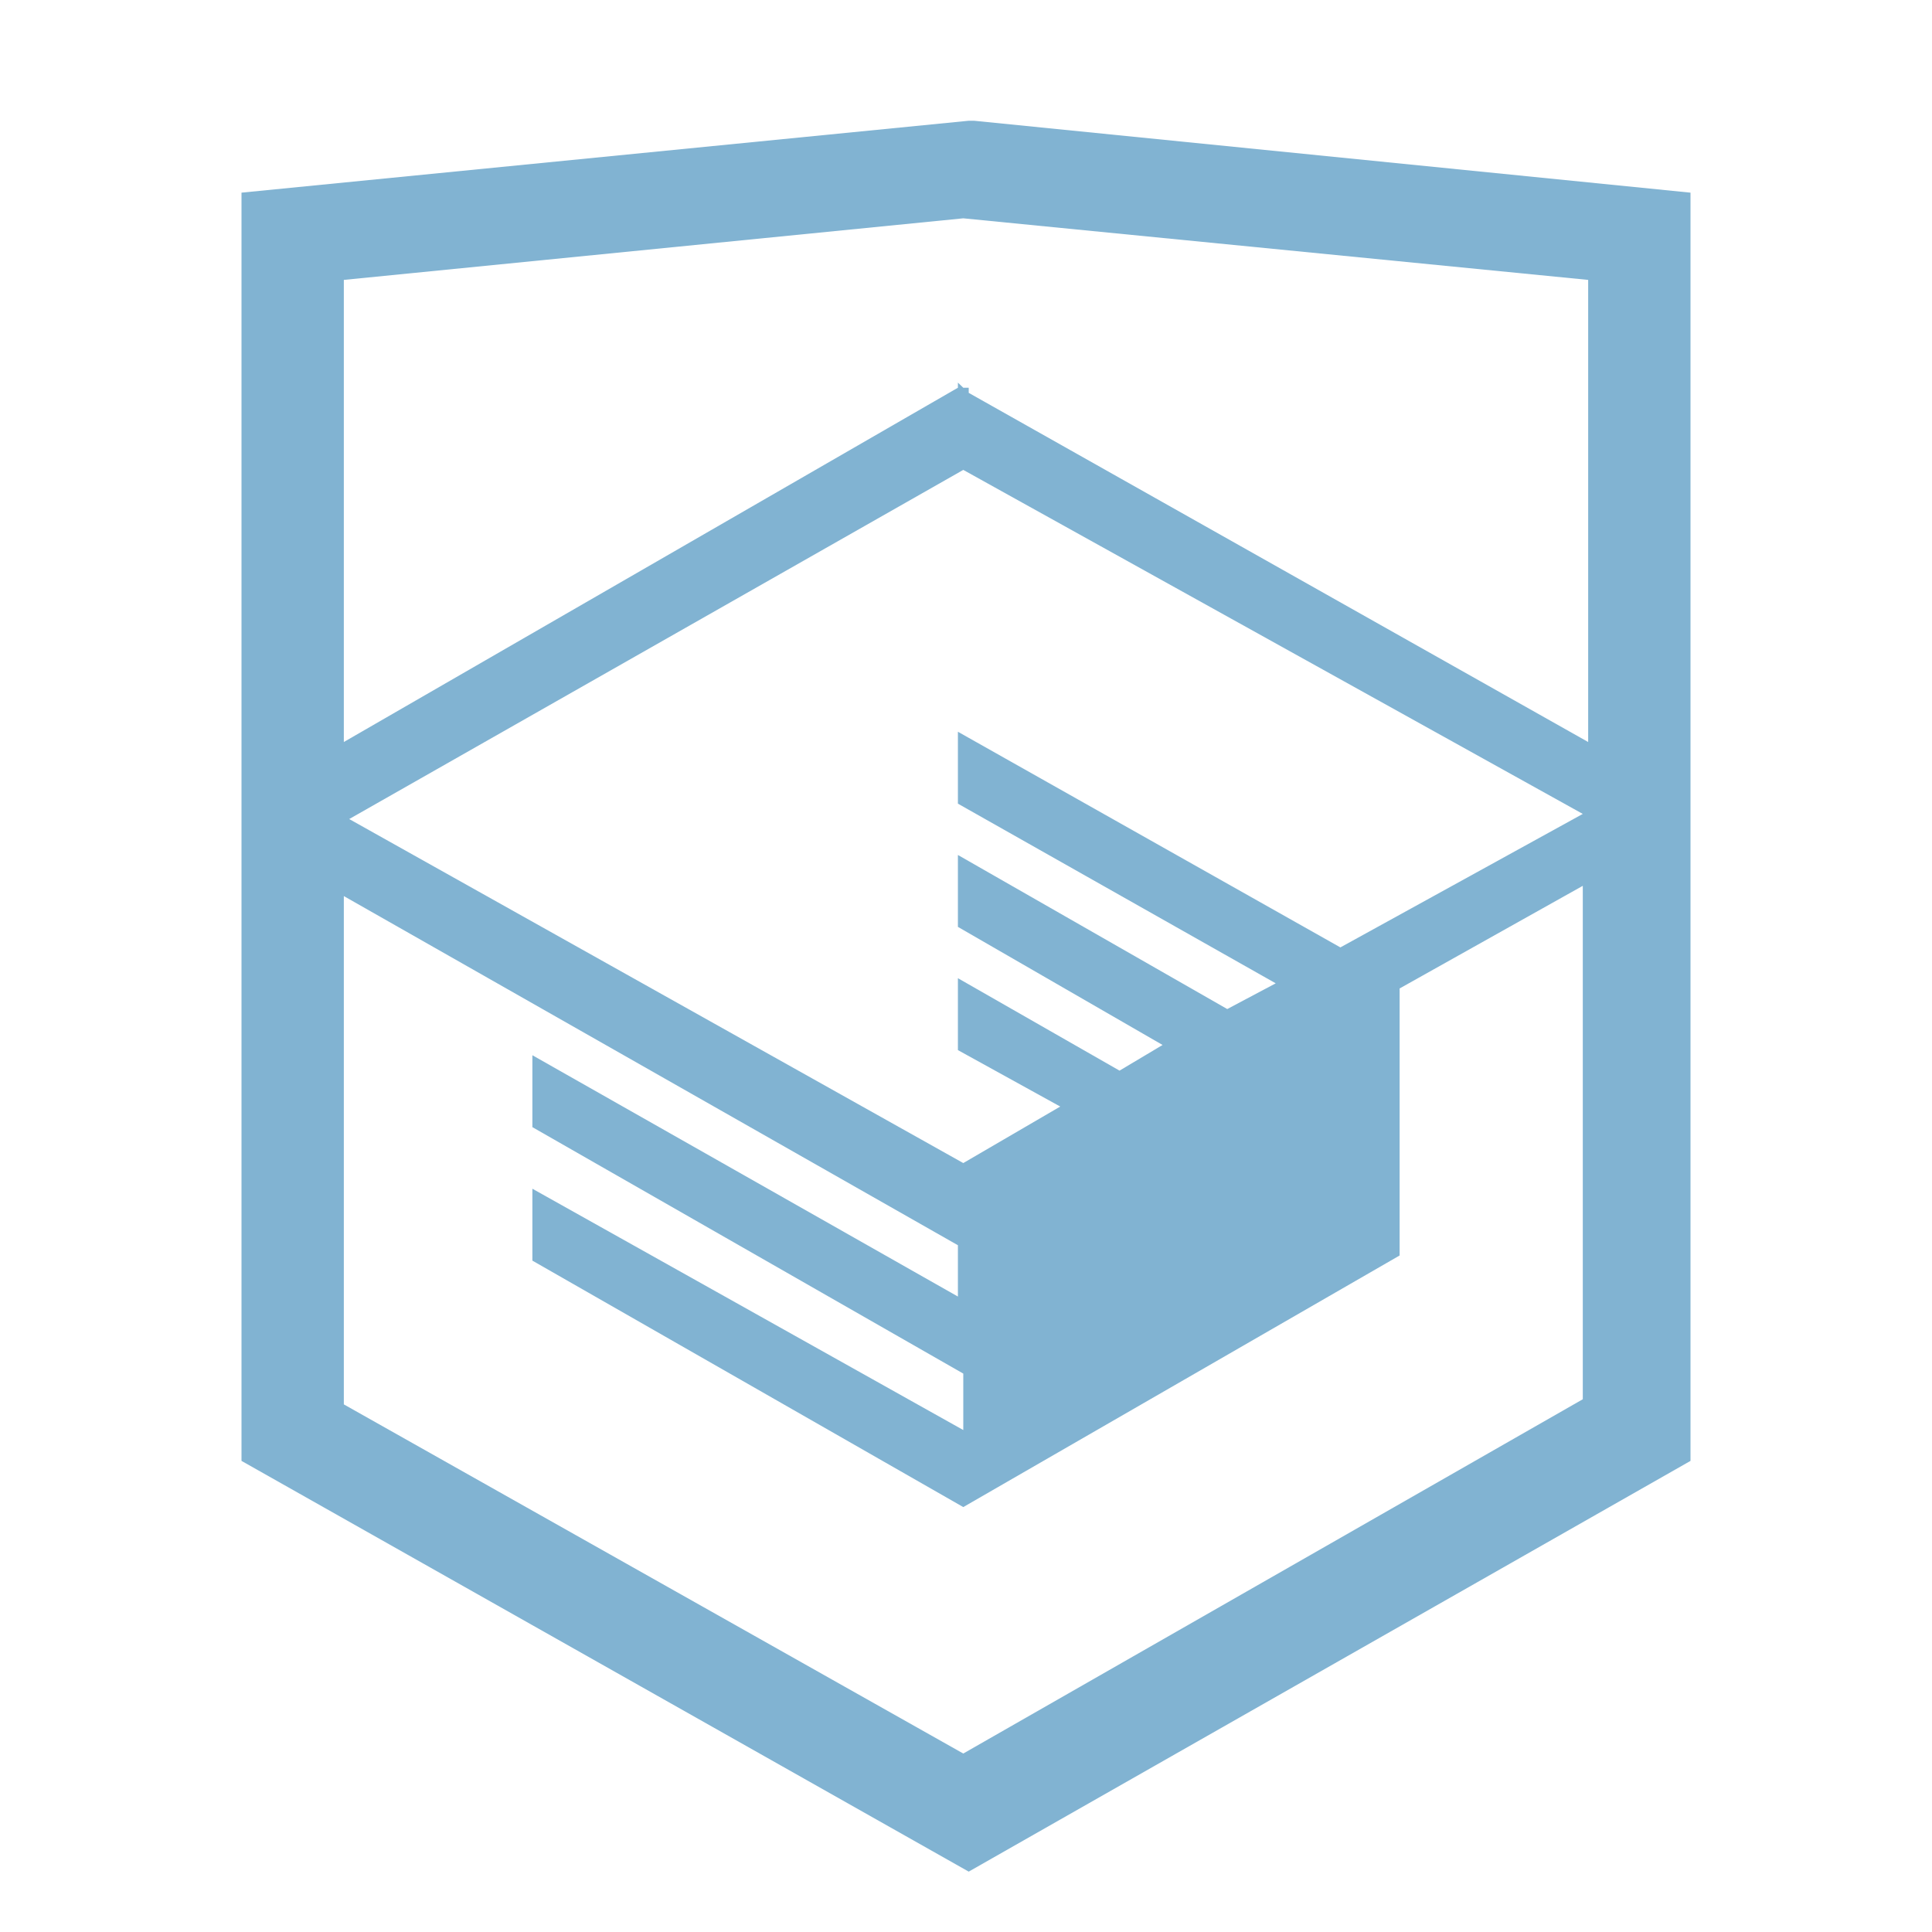
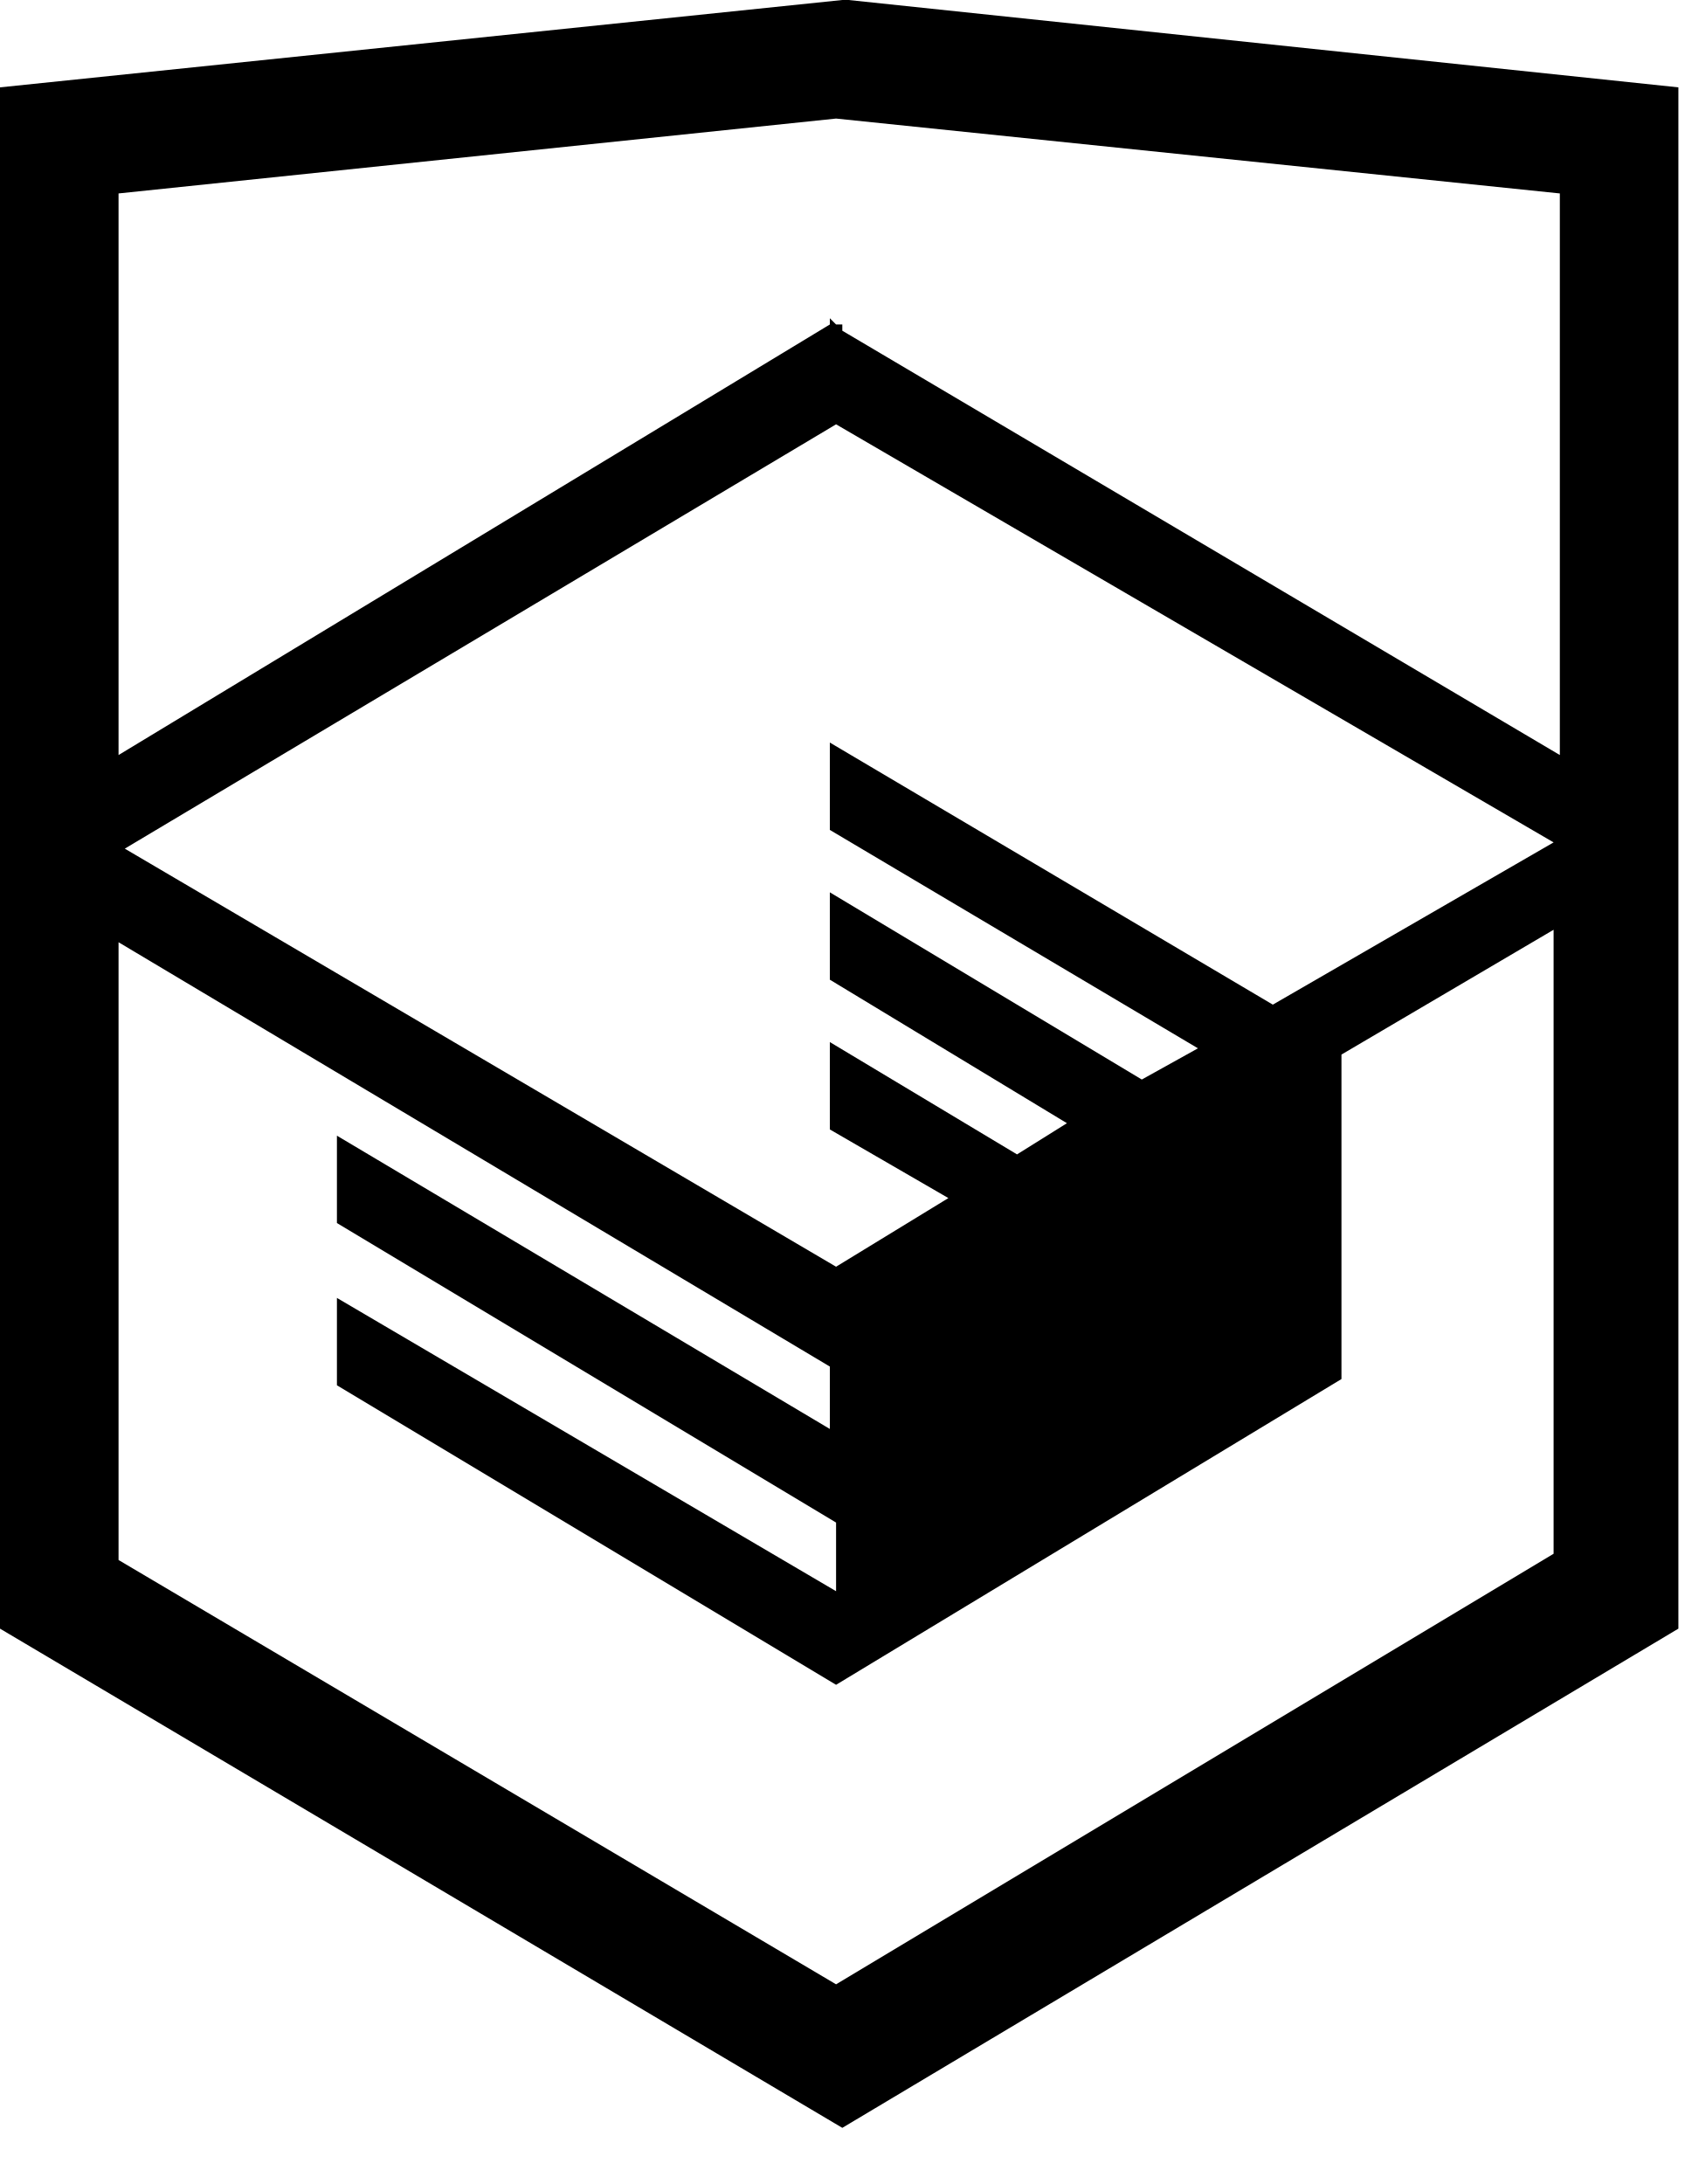
- <svg xmlns="http://www.w3.org/2000/svg" width="32" height="32" viewBox="0 0 32 32" fill="none">
-   <path d="M16.134 2H16.045L4 3.191V24.197L16.045 31L28 24.197V3.191L16.134 2ZM26.305 12.29L16.045 6.507V6.422H15.955L15.866 6.337V6.422L5.695 12.29V4.636L15.955 3.616L26.305 4.636V12.29ZM15.955 7.783L26.216 13.481L22.201 15.692L15.866 12.12V13.311L21.13 16.287L20.327 16.713L15.866 14.161V15.352L19.256 17.308L18.543 17.733L15.866 16.202V17.393L17.561 18.328L15.955 19.264L5.784 13.566L15.955 7.783ZM5.695 14.842L15.866 20.625V21.475L8.818 17.478V18.669L15.955 22.751V23.686L8.818 19.689V20.88L15.955 24.962L23.182 20.795V16.372L26.216 14.672V23.176L15.955 29.044L5.695 23.261V14.842Z" fill="#81B3D2" />
+ <svg xmlns="http://www.w3.org/2000/svg" width="27" height="35" viewBox="0 0 27 35" fill="none">
+   <path d="M13.6 0H13.5L0 1.4V26.1L13.5 34.1L26.9 26.1V1.4L13.6 0ZM25 12.1L13.5 5.3V5.2H13.4L13.3 5.1V5.2L1.9 12.1V3.1L13.4 1.9L25 3.1V12.1ZM13.4 6.8L24.9 13.5L20.4 16.1L13.3 11.9V13.3L19.2 16.8L18.3 17.3L13.3 14.3V15.7L17.1 18L16.3 18.5L13.3 16.7V18.1L15.2 19.2L13.4 20.3L2 13.6L13.4 6.8ZM1.9 15.1L13.3 21.9V22.9L5.4 18.2V19.6L13.4 24.4V25.5L5.4 20.8V22.2L13.4 27L21.5 22.1V16.9L24.9 14.9V24.9L13.4 31.8L1.9 25V15.1Z" fill="black" />
</svg>
